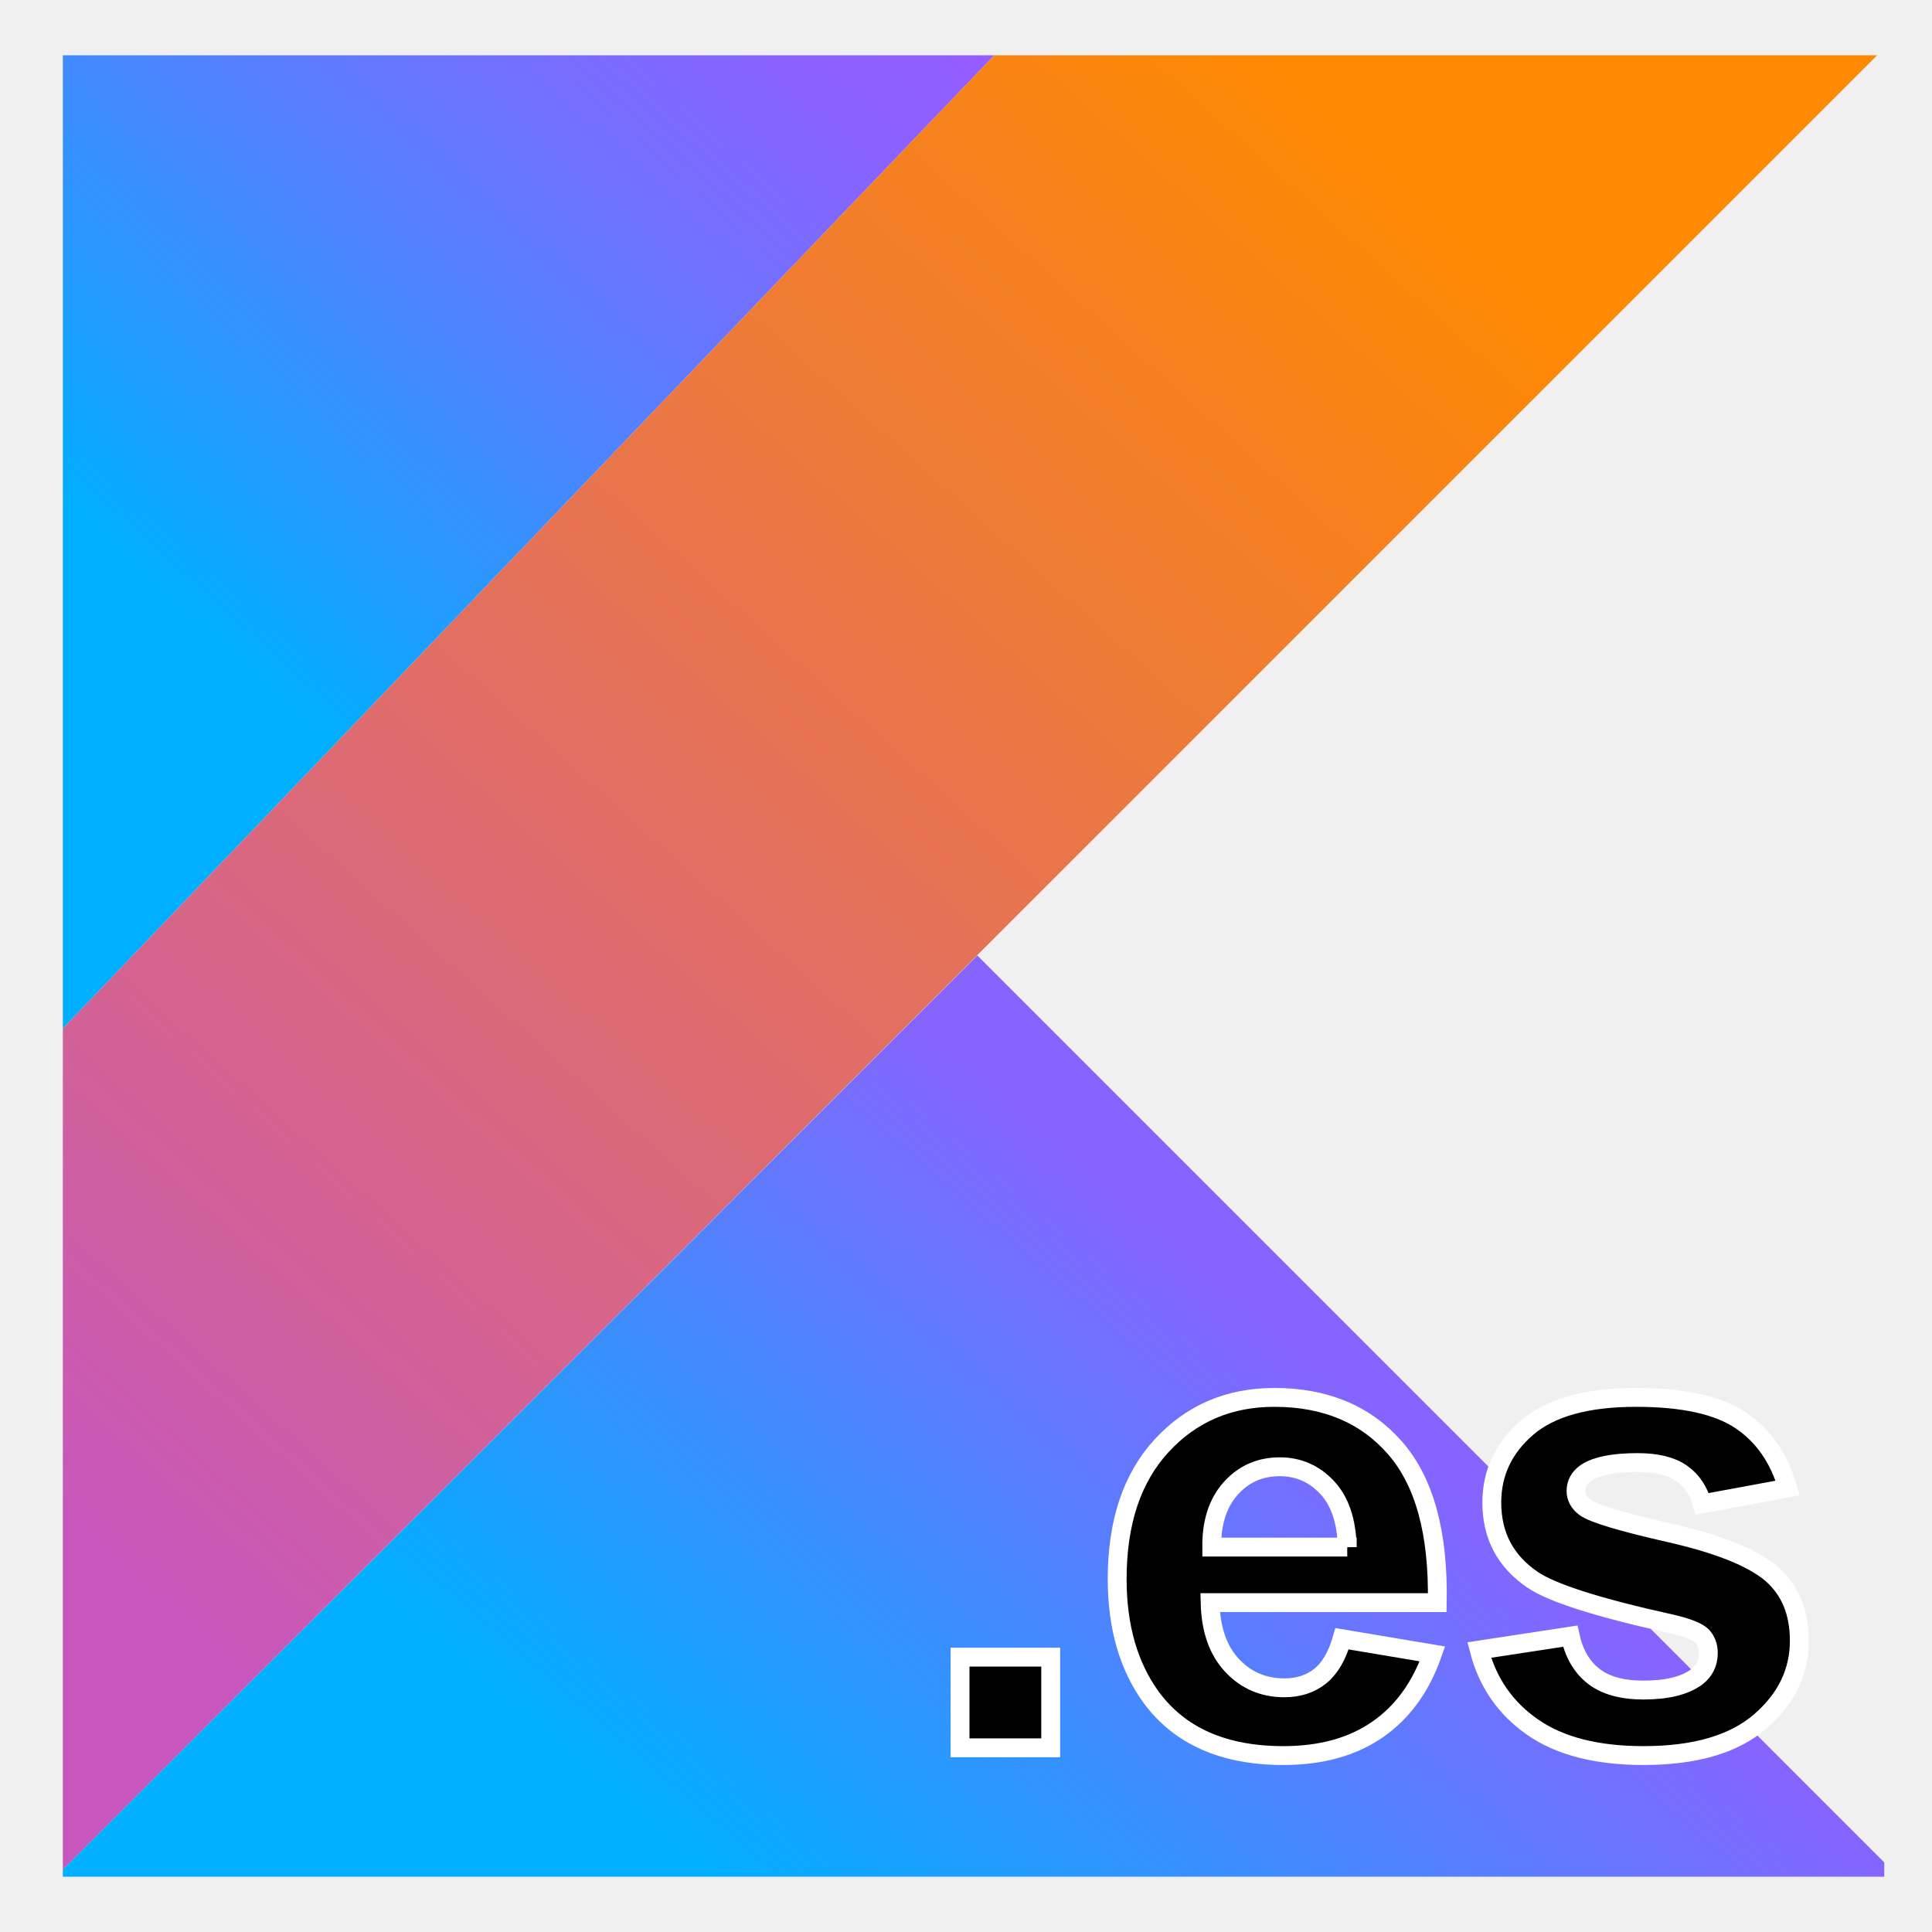
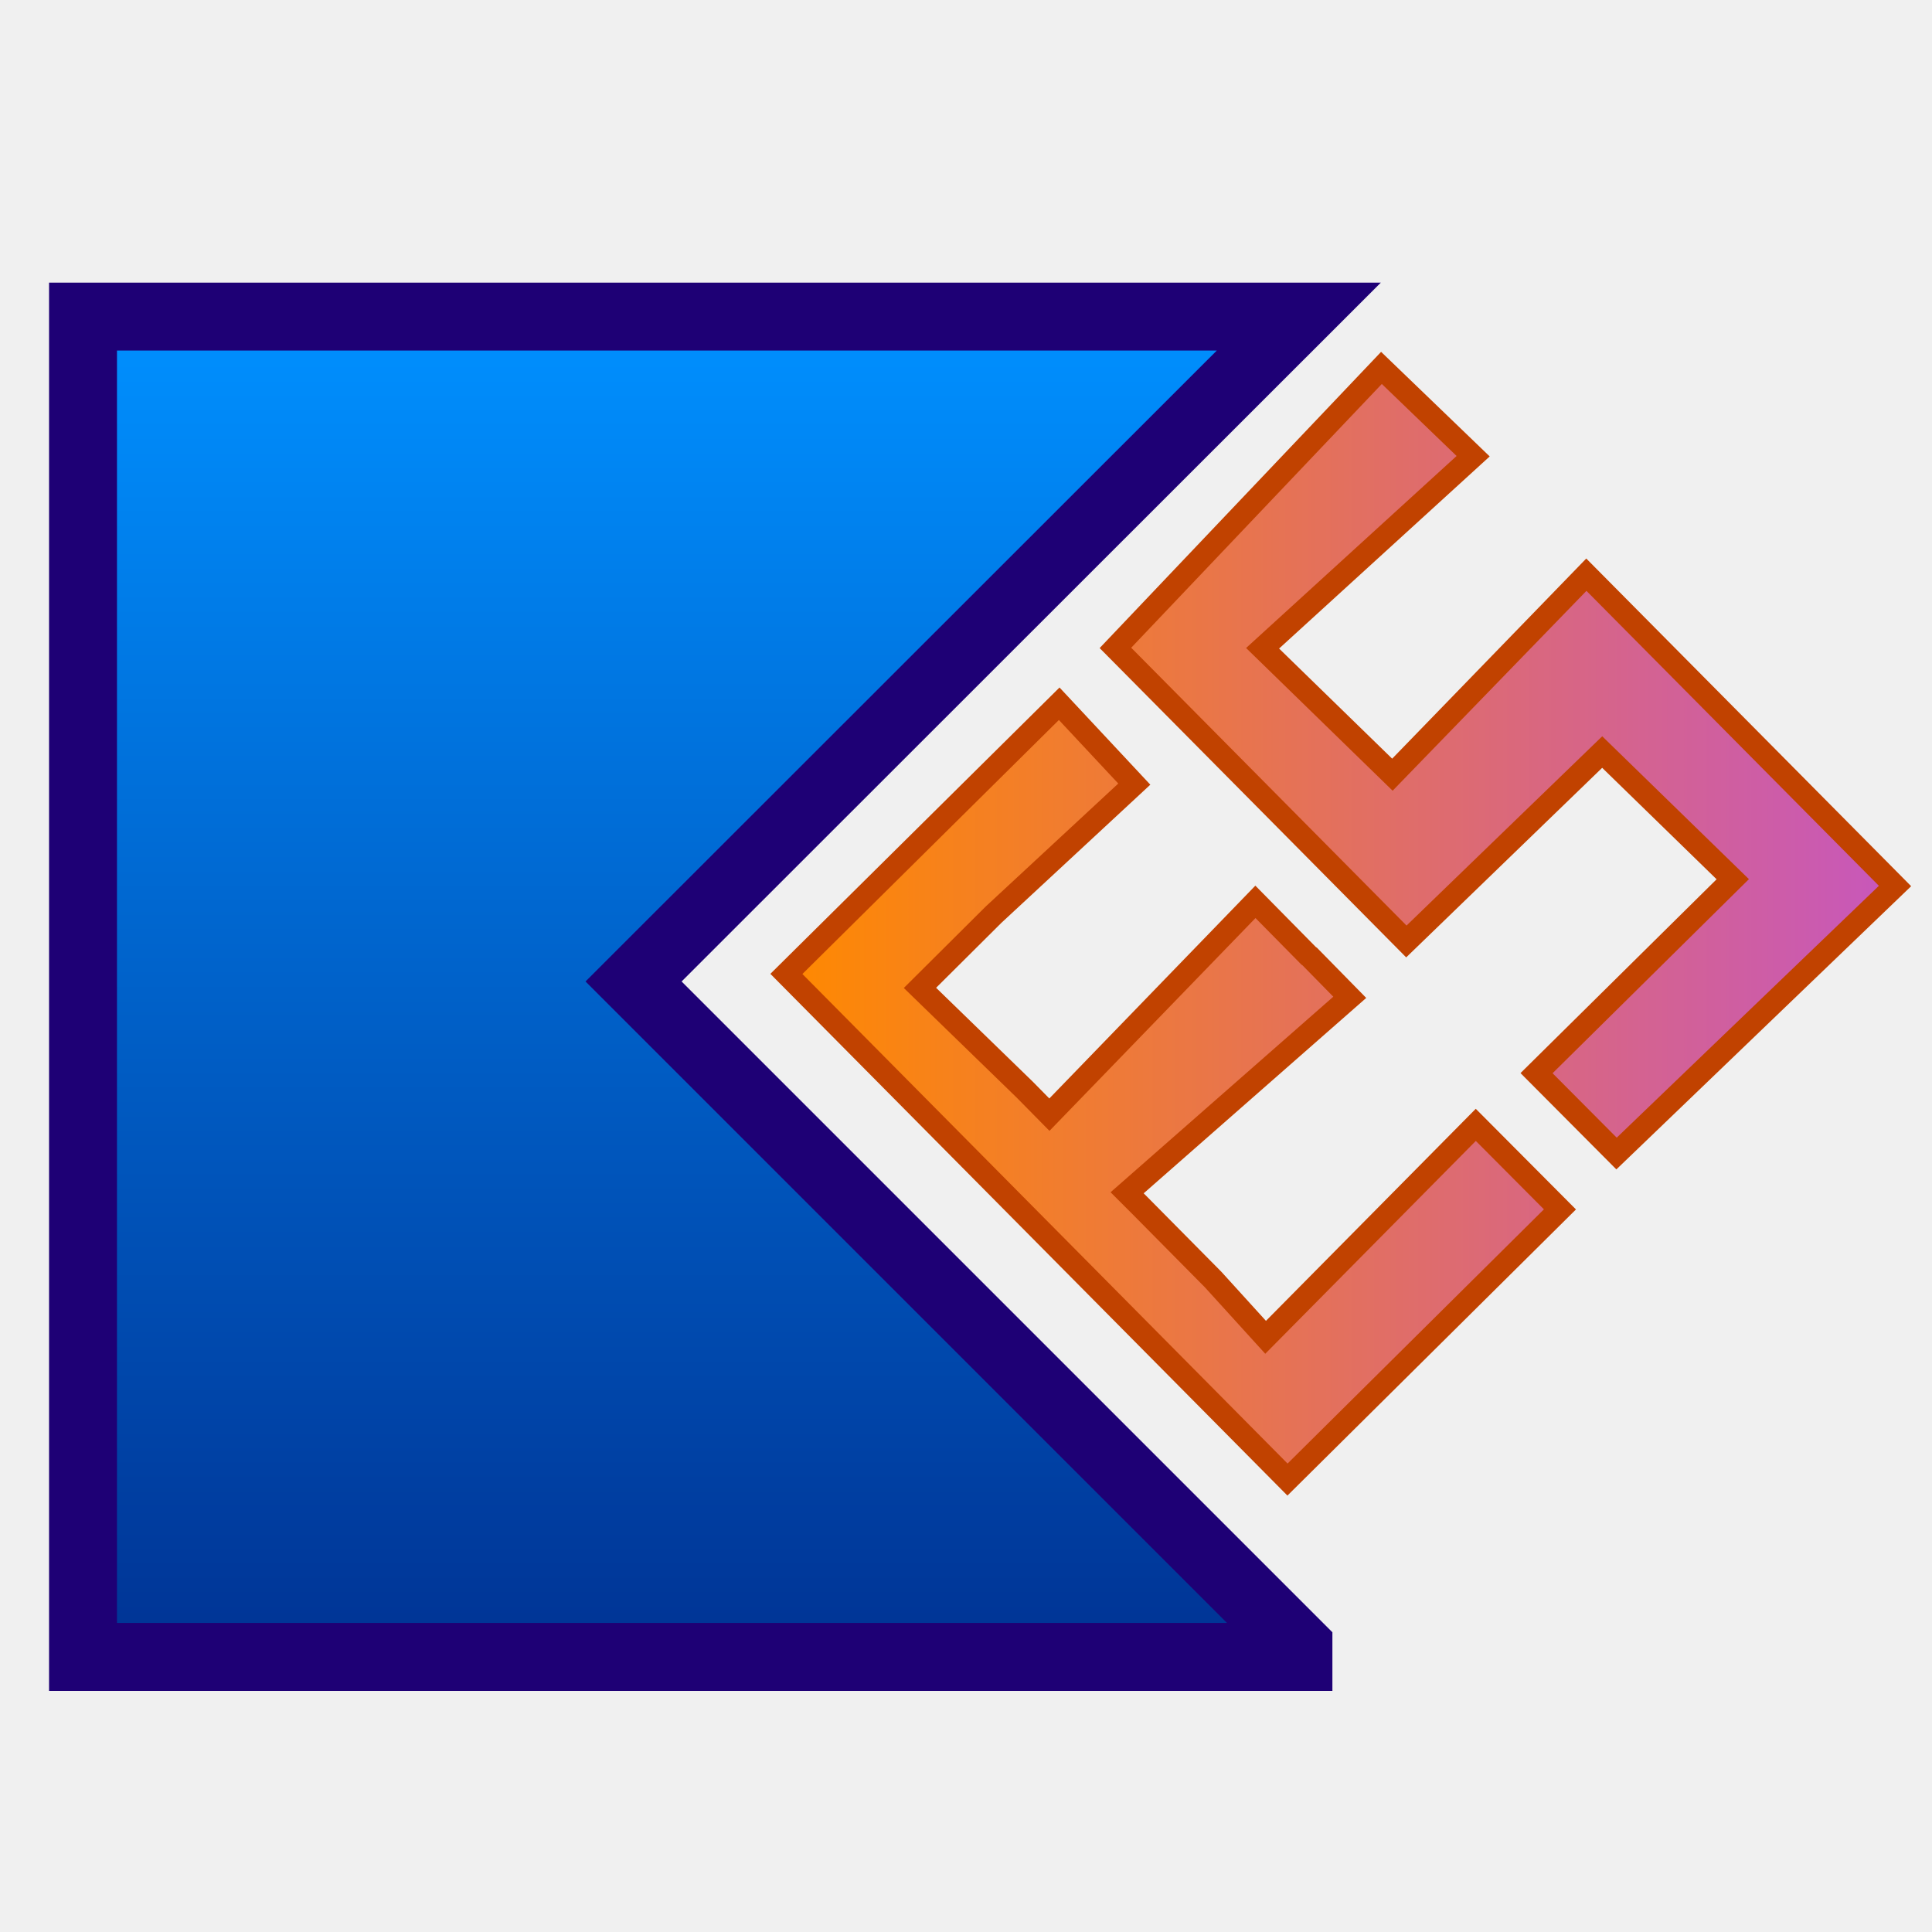
- <svg xmlns="http://www.w3.org/2000/svg" version="1.1" id="Capa_1" x="0px" y="0px" width="512px" height="512px" viewBox="0 0 512 512" enable-background="new 0 0 512 512" xml:space="preserve">
-   <linearGradient id="SVGID_1_" gradientUnits="userSpaceOnUse" x1="-2" y1="398.863" x2="158.929" y2="577.091" gradientTransform="matrix(1.0281 0 0 -1.0281 27.7874 551.3538)">
-     <stop offset="0" style="stop-color:#00AFFF" />
-     <stop offset="0.099" style="stop-color:#13A4FF" />
-     <stop offset="0.403" style="stop-color:#4A86FF" />
-     <stop offset="0.665" style="stop-color:#7270FF" />
-     <stop offset="0.873" style="stop-color:#8A62FF" />
-     <stop offset="1" style="stop-color:#935DFF" />
+ <svg xmlns="http://www.w3.org/2000/svg" version="1.1" id="Capa_1" x="0px" y="0px" viewBox="0 0 512 512" style="enable-background:new 0 0 512 512;" xml:space="preserve">
+   <style type="text/css">
+ 	.st0{fill:url(#SVGID_1_);stroke:#1E0075;stroke-width:18;stroke-miterlimit:10;}
+ 	.st1{fill:none;stroke:#000000;stroke-miterlimit:10;}
+ 	.st2{fill:url(#SVGID_2_);}
+ 	.st3{fill:url(#SVGID_3_);}
+ 	.st4{fill:none;stroke:#C14200;stroke-width:6;stroke-miterlimit:10;}
+ </style>
+   <linearGradient id="SVGID_1_" gradientUnits="userSpaceOnUse" x1="183.078" y1="83.882" x2="183.078" y2="439.12">
+     <stop offset="0" style="stop-color:#0090FF" />
+     <stop offset="1" style="stop-color:#003394" />
  </linearGradient>
-   <polygon fill="url(#SVGID_1_)" points="16.653,14.653 16.653,272.563 263.492,14.653 " />
-   <linearGradient id="SVGID_2_" gradientUnits="userSpaceOnUse" x1="321.963" y1="506.642" x2="-5.857" y2="142.126" gradientTransform="matrix(1.0281 0 0 -1.0281 27.7874 551.3538)">
-     <stop offset="0" style="stop-color:#FF8900" />
-     <stop offset="1" style="stop-color:#C757BC" />
-   </linearGradient>
-   <polygon fill="url(#SVGID_2_)" points="497.457,14.653 263.492,14.653 16.653,272.563 16.653,495.457 " />
-   <linearGradient id="SVGID_3_" gradientUnits="userSpaceOnUse" x1="194.188" y1="19.018" x2="327.123" y2="172.964" gradientTransform="matrix(1.0281 0 0 -1.0281 27.7874 551.3538)">
-     <stop offset="0" style="stop-color:#00AFFF" />
-     <stop offset="1" style="stop-color:#8764FF" />
-   </linearGradient>
-   <polygon fill="url(#SVGID_3_)" points="258.99,253.209 16.653,495.457 16.653,497.348 499.347,497.348 499.347,493.566 " />
+   <polygon class="st0" points="344.2,83.9 172,83.9 22,83.9 22,273.7 22,436.3 22,437.7 22,439.1 344.1,439.1 344.1,436.3   167.9,260.1 " />
+   <path class="st1" d="M210.1,149.2" />
  <g>
-     <g enable-background="new    ">
-       <path d="M254.419,463.189V439.16h24.03v24.029H254.419z" />
-       <path d="M355.666,434.286l23.943,4.02c-3.078,8.779-7.939,15.464-14.579,20.053c-6.642,4.589-14.952,6.884-24.927,6.884    c-15.792,0-27.479-5.159-35.061-15.479c-5.986-8.265-8.979-18.697-8.979-31.297c0-15.051,3.934-26.837,11.801-35.359    s17.814-12.784,29.844-12.784c13.511,0,24.17,4.461,31.981,13.382c7.81,8.923,11.544,22.591,11.202,41.004h-60.201    c0.172,7.127,2.109,12.67,5.815,16.632c3.705,3.963,8.323,5.943,13.853,5.943c3.763,0,6.927-1.026,9.492-3.078    C352.417,442.153,354.354,438.848,355.666,434.286z M357.035,410.001c-0.172-6.955-1.967-12.242-5.388-15.863    c-3.421-3.619-7.583-5.43-12.485-5.43c-5.245,0-9.577,1.911-12.998,5.729c-3.42,3.82-5.102,9.008-5.045,15.563H357.035z" />
-       <path d="M392.01,437.279l24.114-3.677c1.026,4.675,3.106,8.224,6.242,10.646c3.135,2.424,7.525,3.635,13.169,3.635    c6.213,0,10.889-1.14,14.024-3.421c2.108-1.595,3.163-3.732,3.163-6.413c0-1.824-0.57-3.335-1.709-4.532    c-1.197-1.14-3.878-2.194-8.039-3.164c-19.383-4.275-31.669-8.18-36.855-11.715c-7.184-4.902-10.775-11.716-10.775-20.438    c0-7.867,3.107-14.479,9.321-19.839c6.214-5.358,15.849-8.038,28.903-8.038c12.428,0,21.663,2.023,27.706,6.071    c6.042,4.048,10.204,10.034,12.485,17.957l-22.661,4.19c-0.97-3.534-2.809-6.242-5.516-8.124    c-2.708-1.881-6.571-2.821-11.587-2.821c-6.328,0-10.86,0.884-13.597,2.65c-1.825,1.255-2.736,2.88-2.736,4.874    c0,1.711,0.798,3.164,2.395,4.361c2.165,1.597,9.647,3.849,22.446,6.756s21.734,6.471,26.809,10.688    c5.016,4.276,7.525,10.233,7.525,17.872c0,8.324-3.479,15.479-10.433,21.464c-6.956,5.986-17.245,8.979-30.87,8.979    c-12.371,0-22.162-2.509-29.373-7.525C398.949,452.701,394.232,445.888,392.01,437.279z" />
+     <g>
+       <linearGradient id="SVGID_2_" gradientUnits="userSpaceOnUse" x1="208.428" y1="244.823" x2="502.165" y2="244.823">
+         <stop offset="0" style="stop-color:#FF8900" />
+         <stop offset="1" style="stop-color:#C757BC" />
+       </linearGradient>
+       <polygon class="st2" points="391.1,298.1 335.4,354.4 321.5,339.1 302,319.4 298.7,316.1 357.7,264.3 347.1,253.5 346.8,253.3     332.7,239 278.1,295.4 271.6,288.8 243.8,261.8 263.3,242.4 300.6,207.8 280.7,186.5 208.4,258.1 274.8,325.1 341.2,392.1     413.4,320.5   " />
+       <linearGradient id="SVGID_3_" gradientUnits="userSpaceOnUse" x1="208.428" y1="244.823" x2="502.165" y2="244.823">
+         <stop offset="0" style="stop-color:#FF8900" />
+         <stop offset="1" style="stop-color:#C757BC" />
+       </linearGradient>
+       <polygon class="st3" points="369,205.3 420.4,152.3 502.2,234.8 428.4,305.7 407.2,284.4 459.2,233 424.6,199.3 372.7,249.5     295.6,171.7 366.1,97.5 390.4,120.9 334.6,171.8   " />
    </g>
-     <g enable-background="new    ">
-       <path fill="none" stroke="#FFFFFF" stroke-width="5" d="M254.419,463.189V439.16h24.03v24.029H254.419z" />
-       <path fill="none" stroke="#FFFFFF" stroke-width="5" d="M355.666,434.286l23.943,4.02c-3.078,8.779-7.939,15.464-14.579,20.053    c-6.642,4.589-14.952,6.884-24.927,6.884c-15.792,0-27.479-5.159-35.061-15.479c-5.986-8.265-8.979-18.697-8.979-31.297    c0-15.051,3.934-26.837,11.801-35.359s17.814-12.784,29.844-12.784c13.511,0,24.17,4.461,31.981,13.382    c7.81,8.923,11.544,22.591,11.202,41.004h-60.201c0.172,7.127,2.109,12.67,5.815,16.632c3.705,3.963,8.323,5.943,13.853,5.943    c3.763,0,6.927-1.026,9.492-3.078C352.417,442.153,354.354,438.848,355.666,434.286z M357.035,410.001    c-0.172-6.955-1.967-12.242-5.388-15.863c-3.421-3.619-7.583-5.43-12.485-5.43c-5.245,0-9.577,1.911-12.998,5.729    c-3.42,3.82-5.102,9.008-5.045,15.563H357.035z" />
-       <path fill="none" stroke="#FFFFFF" stroke-width="5" d="M392.01,437.279l24.114-3.677c1.026,4.675,3.106,8.224,6.242,10.646    c3.135,2.424,7.525,3.635,13.169,3.635c6.213,0,10.889-1.14,14.024-3.421c2.108-1.595,3.163-3.732,3.163-6.413    c0-1.824-0.57-3.335-1.709-4.532c-1.197-1.14-3.878-2.194-8.039-3.164c-19.383-4.275-31.669-8.18-36.855-11.715    c-7.184-4.902-10.775-11.716-10.775-20.438c0-7.867,3.107-14.479,9.321-19.839c6.214-5.358,15.849-8.038,28.903-8.038    c12.428,0,21.663,2.023,27.706,6.071c6.042,4.048,10.204,10.034,12.485,17.957l-22.661,4.19c-0.97-3.534-2.809-6.242-5.516-8.124    c-2.708-1.881-6.571-2.821-11.587-2.821c-6.328,0-10.86,0.884-13.597,2.65c-1.825,1.255-2.736,2.88-2.736,4.874    c0,1.711,0.798,3.164,2.395,4.361c2.165,1.597,9.647,3.849,22.446,6.756s21.734,6.471,26.809,10.688    c5.016,4.276,7.525,10.233,7.525,17.872c0,8.324-3.479,15.479-10.433,21.464c-6.956,5.986-17.245,8.979-30.87,8.979    c-12.371,0-22.162-2.509-29.373-7.525C398.949,452.701,394.232,445.888,392.01,437.279z" />
+     <g>
+       <polygon class="st1" points="391.1,298.1 335.4,354.4 321.5,339.1 302,319.4 298.7,316.1 357.7,264.3 347.1,253.5 346.8,253.3     332.7,239 278.1,295.4 271.6,288.8 243.8,261.8 263.3,242.4 300.6,207.8 280.7,186.5 208.4,258.1 274.8,325.1 341.2,392.1     413.4,320.5   " />
+       <polygon class="st1" points="369,205.3 420.4,152.3 502.2,234.8 428.4,305.7 407.2,284.4 459.2,233 424.6,199.3 372.7,249.5     295.6,171.7 366.1,97.5 390.4,120.9 334.6,171.8   " />
+     </g>
+     <g>
+       <polygon class="st4" points="391.1,298.1 335.4,354.4 321.5,339.1 302,319.4 298.7,316.1 357.7,264.3 347.1,253.5 346.8,253.3     332.7,239 278.1,295.4 271.6,288.8 243.8,261.8 263.3,242.4 300.6,207.8 280.7,186.5 208.4,258.1 274.8,325.1 341.2,392.1     413.4,320.5   " />
+       <polygon class="st4" points="369,205.3 420.4,152.3 502.2,234.8 428.4,305.7 407.2,284.4 459.2,233 424.6,199.3 372.7,249.5     295.6,171.7 366.1,97.5 390.4,120.9 334.6,171.8   " />
    </g>
  </g>
</svg>
